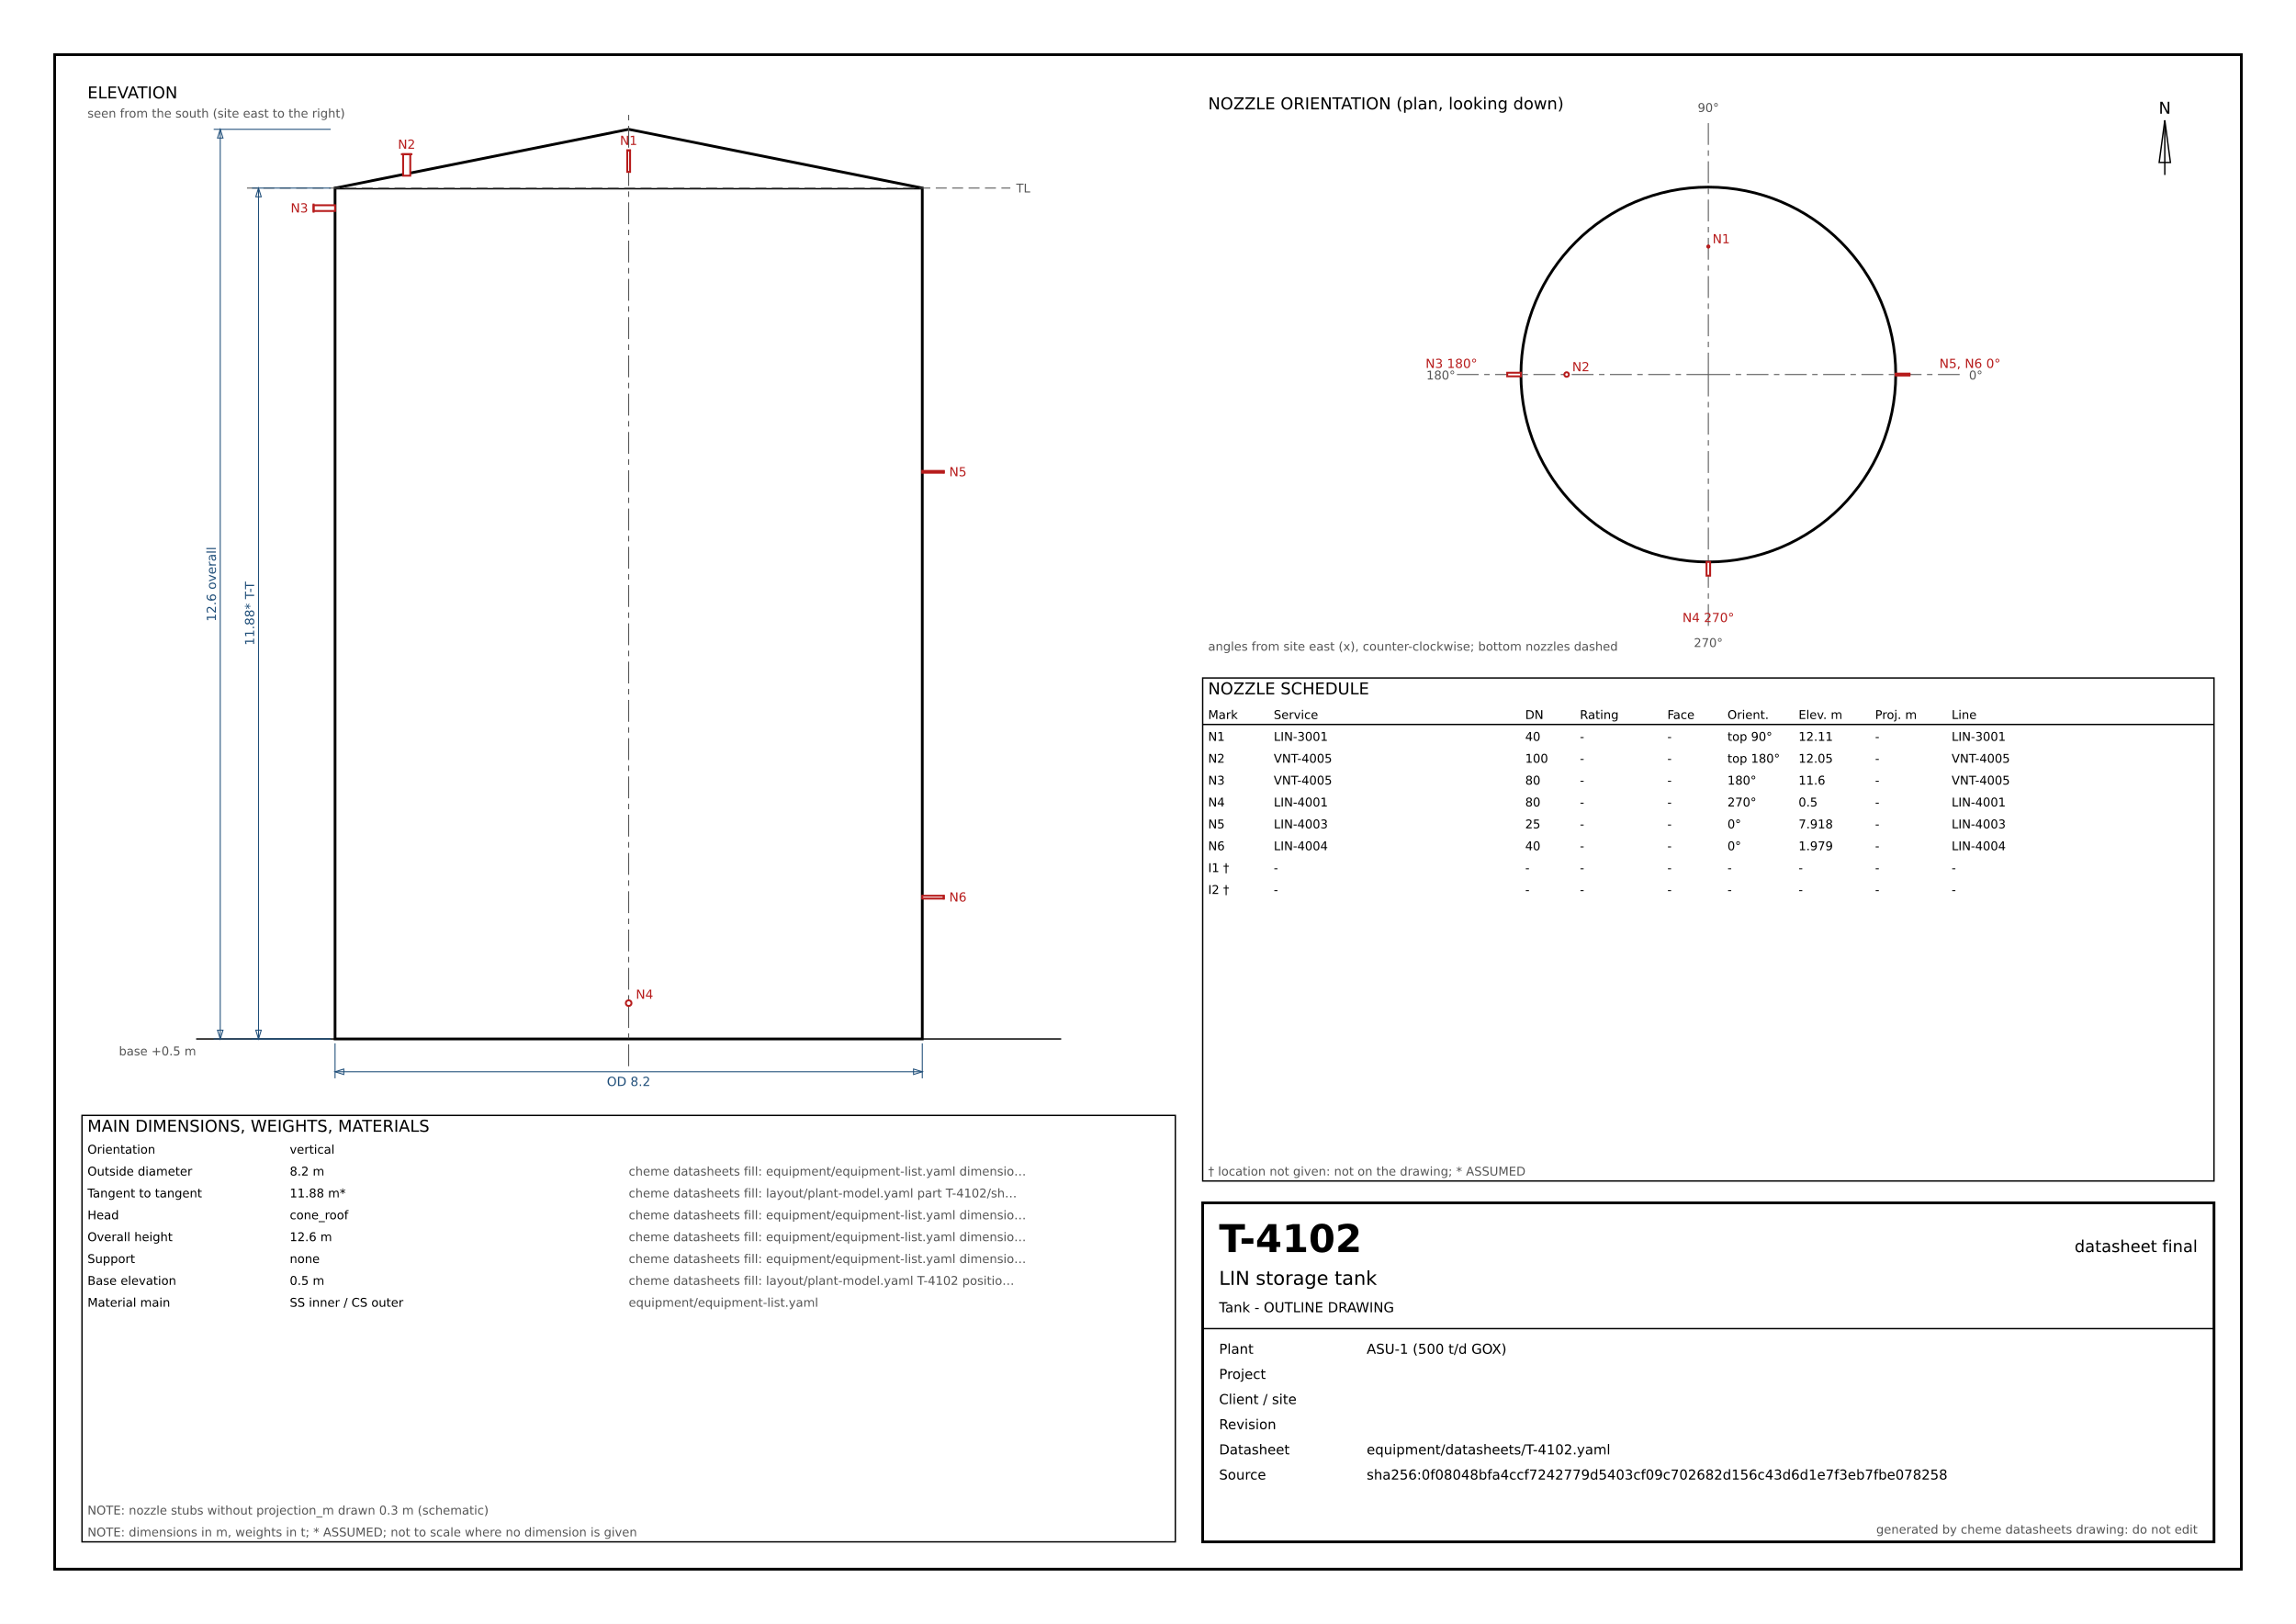
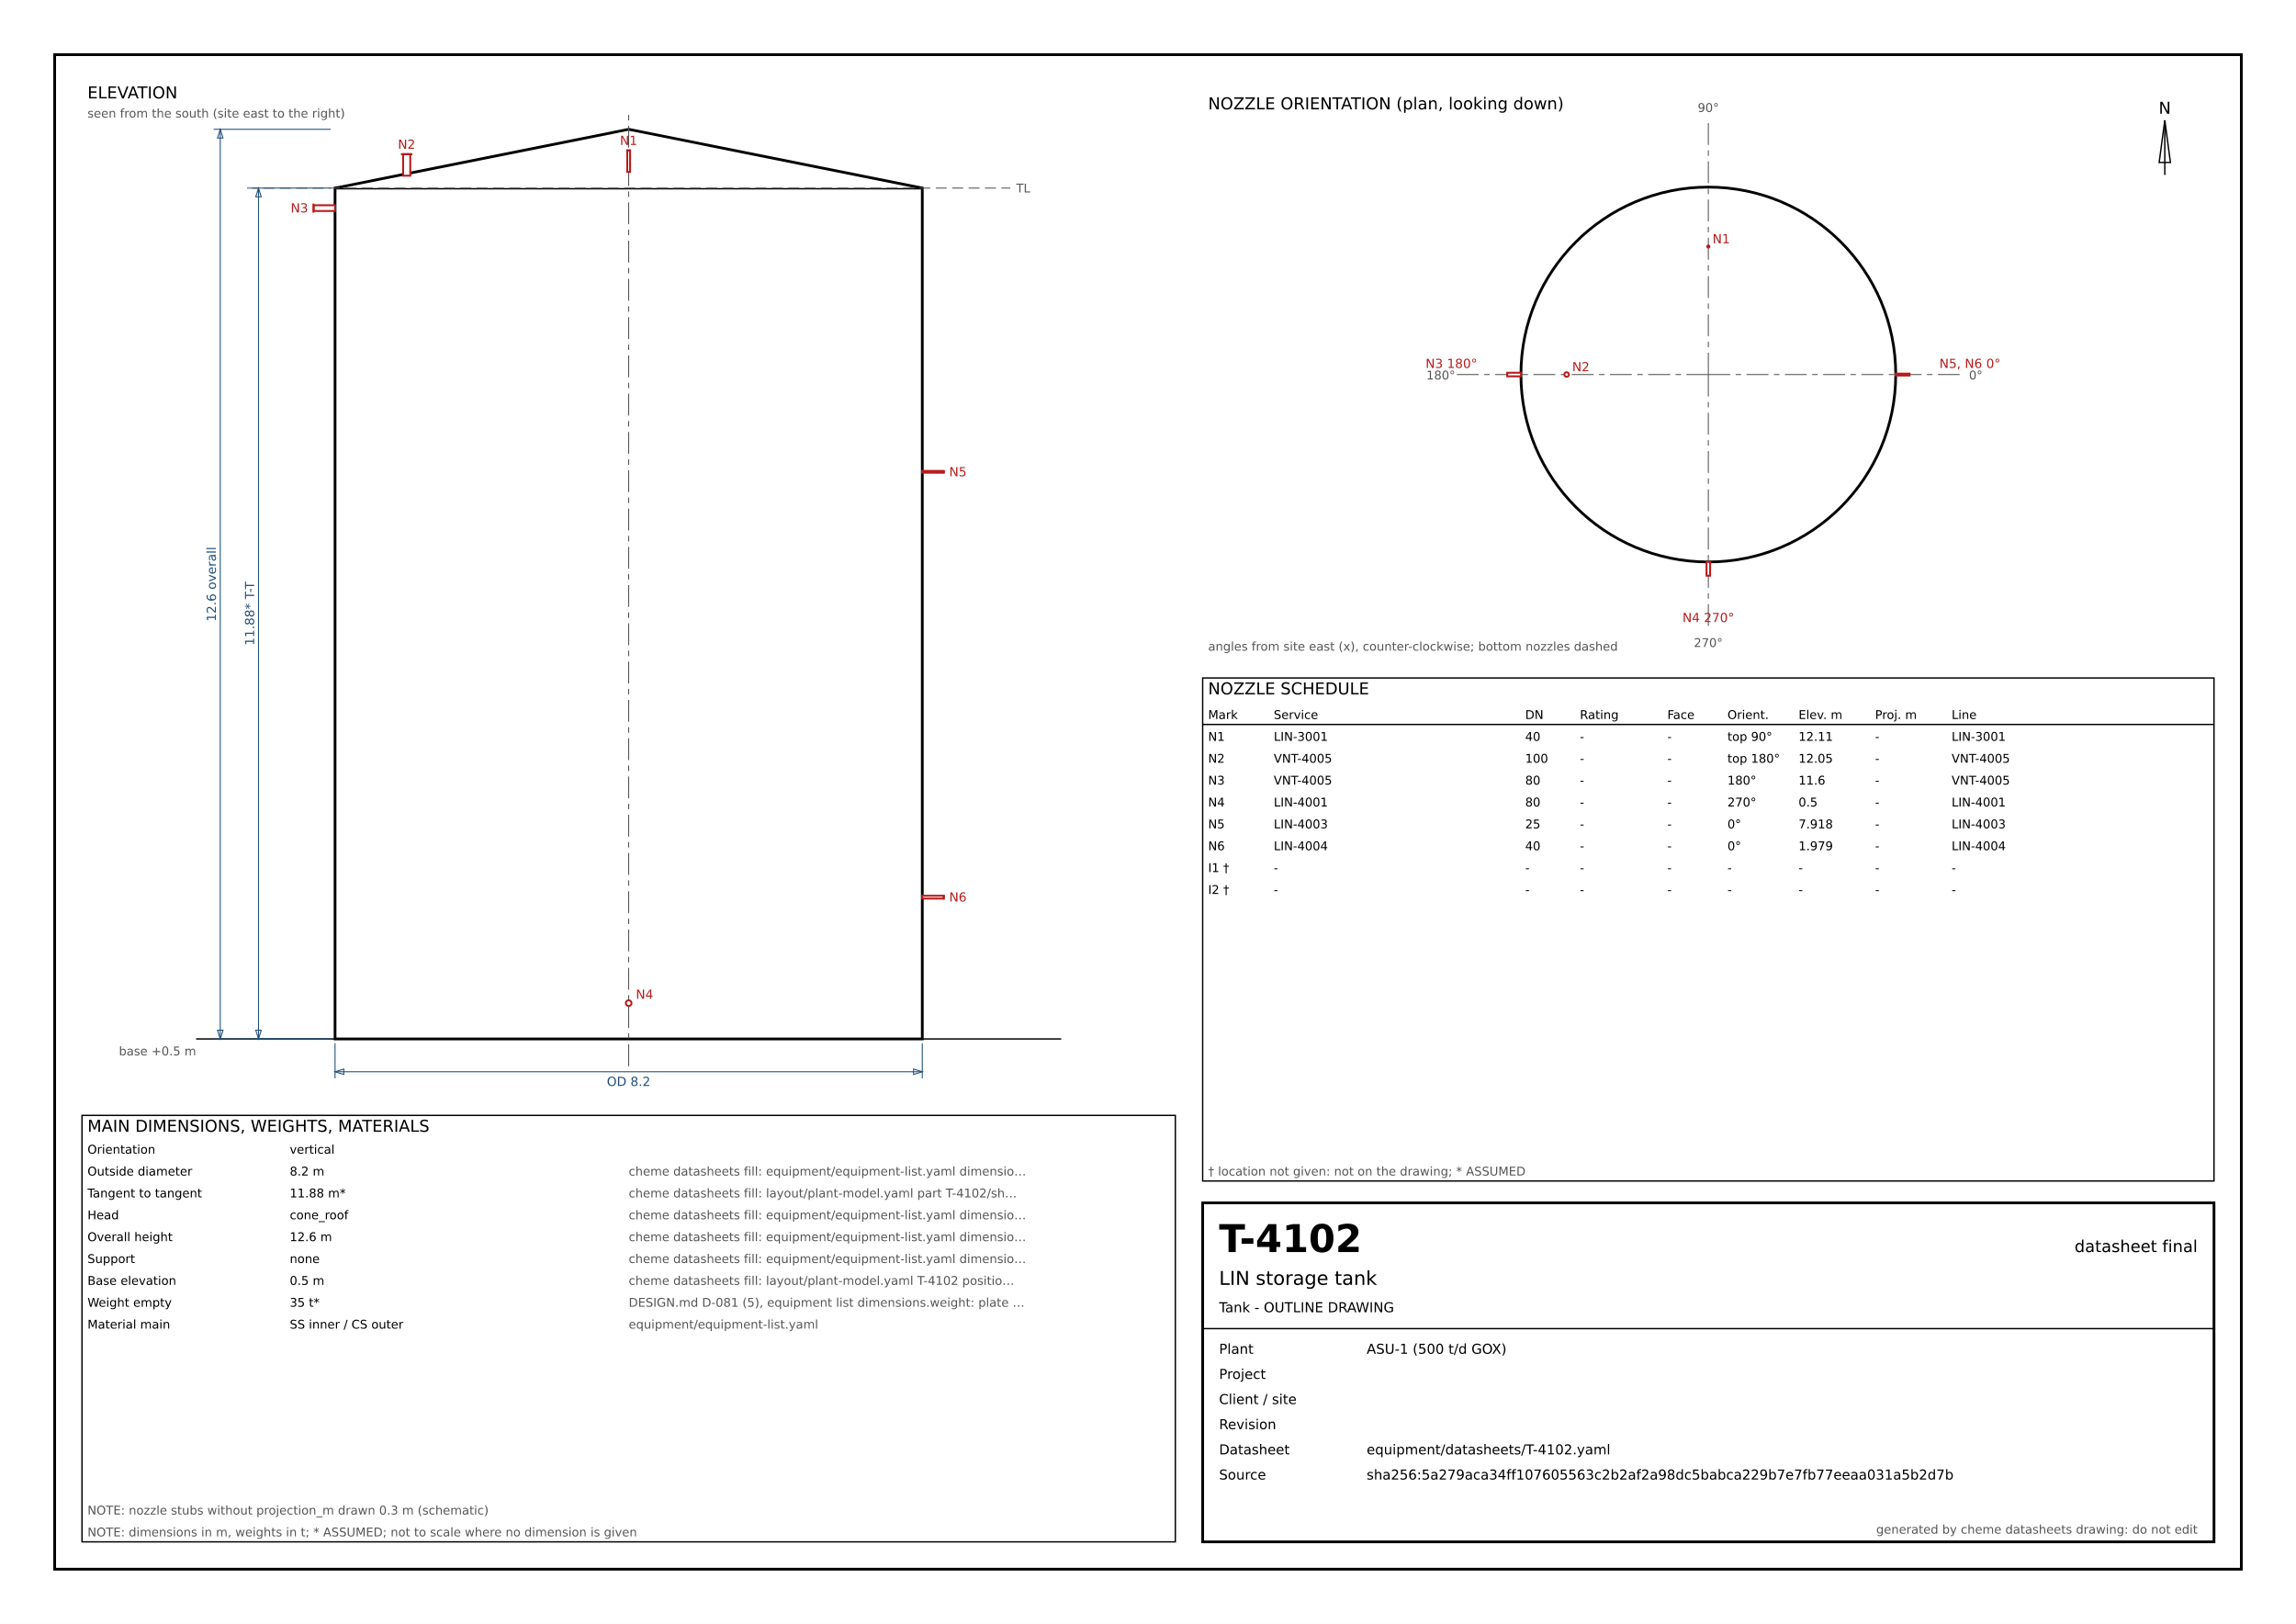
<svg xmlns="http://www.w3.org/2000/svg" width="420mm" height="297mm" viewBox="0 0 420 297">
  <style>
.frame{fill:none;stroke:#000;stroke-width:0.5}
.thin{fill:none;stroke:#000;stroke-width:0.25}
.outline{fill:#fff;stroke:#000;stroke-width:0.5}
.hidden{fill:none;stroke:#000;stroke-width:0.25;stroke-dasharray:1.5 1}
.centre{fill:none;stroke:#555;stroke-width:0.18;stroke-dasharray:4 1 1 1}
.tl{fill:none;stroke:#555;stroke-width:0.18;stroke-dasharray:2 1}
.dim{fill:none;stroke:#1f4e79;stroke-width:0.18}
.nozzle{fill:#fff;stroke:#b71c1c;stroke-width:0.35}
.section{fill:none;stroke:#2e7d32;stroke-width:0.25;stroke-dasharray:2 1}
text{font-family:'DejaVu Sans',Arial,Helvetica,sans-serif;fill:#000}
.t2{font-size:2.2px}.t25{font-size:2.5px}.t3{font-size:3px}.t35{font-size:3.5px}
.t5{font-size:5px;font-weight:bold}.t7{font-size:7px;font-weight:bold}
.dimt{font-size:2.3px;fill:#1f4e79}.nt{font-size:2.3px;fill:#b71c1c}
.note{font-size:2.2px;fill:#555}
.draft{font-size:40px;font-weight:bold;fill:#c62828;fill-opacity:0.12}
</style>
  <rect x="0" y="0" width="420" height="297" fill="#fff" />
  <rect x="10" y="10" width="400" height="277" class="frame" />
  <text x="16" y="18" class="t3" text-anchor="start">ELEVATION</text>
  <rect x="61.29" y="34.4" width="107.42" height="155.62" class="outline" />
  <path d="M61.29,34.4 L115,23.65 L168.71,34.4" class="outline" />
  <line x1="45.18" y1="34.4" x2="184.82" y2="34.4" class="tl" />
  <text x="185.89" y="35.2" class="note" text-anchor="start">TL</text>
  <line x1="115" y1="195.01" x2="115" y2="20.33" class="centre" />
  <line x1="35.88" y1="190.02" x2="194.12" y2="190.02" class="thin" />
  <text x="35.88" y="193.02" class="note" text-anchor="end">base +0.5 m</text>
  <line x1="60.49" y1="190.02" x2="39.09" y2="190.02" class="dim" />
  <line x1="60.49" y1="23.65" x2="39.09" y2="23.65" class="dim" />
  <line x1="40.29" y1="190.02" x2="40.29" y2="23.65" class="dim" />
  <path d="M40.29,190.02 l0.5,-1.6 l-1,0 z" class="dim" />
  <path d="M40.29,23.65 l0.5,1.6 l-1,0 z" class="dim" />
  <text x="39.49" y="106.84" class="dimt" text-anchor="middle" transform="rotate(-90 39.49 106.84)">12.6 overall</text>
  <line x1="60.49" y1="190.02" x2="46.09" y2="190.02" class="dim" />
  <line x1="60.49" y1="34.4" x2="46.09" y2="34.4" class="dim" />
  <line x1="47.29" y1="190.02" x2="47.29" y2="34.4" class="dim" />
  <path d="M47.29,190.02 l0.5,-1.6 l-1,0 z" class="dim" />
  <path d="M47.29,34.4 l0.5,1.6 l-1,0 z" class="dim" />
  <text x="46.49" y="112.21" class="dimt" text-anchor="middle" transform="rotate(-90 46.49 112.21)">11.88* T-T</text>
  <line x1="61.29" y1="190.82" x2="61.29" y2="197.22" class="dim" />
  <line x1="168.71" y1="190.82" x2="168.71" y2="197.22" class="dim" />
  <line x1="61.29" y1="196.02" x2="168.71" y2="196.02" class="dim" />
  <path d="M61.29,196.02 l1.6,0.5 l0,-1 z" class="dim" />
  <path d="M168.71,196.02 l-1.6,0.5 l0,-1 z" class="dim" />
  <text x="115" y="198.62" class="dimt" text-anchor="middle">OD 8.2</text>
  <rect x="114.74" y="27.51" width="0.52" height="3.93" class="nozzle" />
  <line x1="114.58" y1="27.51" x2="115.42" y2="27.51" class="nozzle" />
  <rect x="73.74" y="28.2" width="1.31" height="3.93" class="nozzle" />
  <line x1="73.34" y1="28.2" x2="75.44" y2="28.2" class="nozzle" />
  <rect x="57.36" y="37.54" width="3.93" height="1.05" class="nozzle" />
  <line x1="57.36" y1="37.23" x2="57.36" y2="38.9" class="nozzle" />
  <circle cx="115" cy="183.47" r="0.52" class="nozzle" />
  <rect x="168.71" y="86.13" width="3.93" height="0.33" class="nozzle" />
  <line x1="172.64" y1="86.03" x2="172.64" y2="86.56" class="nozzle" />
  <rect x="168.71" y="163.83" width="3.93" height="0.52" class="nozzle" />
  <line x1="172.64" y1="163.68" x2="172.64" y2="164.51" class="nozzle" />
  <text x="115" y="26.51" class="nt" text-anchor="middle">N1</text>
  <text x="74.39" y="27.2" class="nt" text-anchor="middle">N2</text>
  <text x="56.36" y="38.86" class="nt" text-anchor="end">N3</text>
  <text x="116.32" y="182.67" class="nt" text-anchor="start">N4</text>
  <text x="173.64" y="87.1" class="nt" text-anchor="start">N5</text>
  <text x="173.64" y="164.89" class="nt" text-anchor="start">N6</text>
  <circle cx="312.5" cy="68.5" r="34.28" class="outline" />
  <line x1="312.5" y1="68.5" x2="358.48" y2="68.5" class="centre" />
  <line x1="312.5" y1="68.5" x2="312.5" y2="22.52" class="centre" />
  <line x1="312.5" y1="68.5" x2="266.52" y2="68.5" class="centre" />
  <line x1="312.5" y1="68.5" x2="312.5" y2="114.48" class="centre" />
  <text x="361.43" y="69.4" class="note" text-anchor="middle">0°</text>
  <text x="312.5" y="20.47" class="note" text-anchor="middle">90°</text>
  <text x="263.57" y="69.4" class="note" text-anchor="middle">180°</text>
  <text x="312.5" y="118.33" class="note" text-anchor="middle">270°</text>
  <line x1="396" y1="32" x2="396" y2="22" class="thin" />
  <path d="M396,22 L394.97,29.71 L397.03,29.71 z" class="thin" />
  <text x="396" y="20.8" class="t3" text-anchor="middle">N</text>
  <circle cx="312.5" cy="45.09" r="0.2" class="nozzle" />
  <circle cx="286.58" cy="68.5" r="0.42" class="nozzle" />
  <path d="M278.22,68.83 L275.71,68.83 L275.71,68.17 L278.22,68.17 z" class="nozzle" />
  <path d="M312.83,102.78 L312.83,105.29 L312.17,105.29 L312.17,102.78 z" class="nozzle" />
  <path d="M346.78,68.4 L349.29,68.4 L349.29,68.6 L346.78,68.6 z" class="nozzle" />
  <path d="M346.78,68.33 L349.29,68.33 L349.29,68.67 L346.78,68.67 z" class="nozzle" />
  <text x="313.27" y="44.49" class="nt" text-anchor="start">N1</text>
  <text x="287.6" y="67.9" class="nt" text-anchor="start">N2</text>
  <text x="270.23" y="67.3" class="nt" text-anchor="end">N3 180°</text>
  <text x="312.5" y="113.77" class="nt" text-anchor="middle">N4 270°</text>
  <text x="354.77" y="67.3" class="nt" text-anchor="start">N5, N6 0°</text>
  <text x="221" y="20" class="t3" text-anchor="start">NOZZLE ORIENTATION (plan, looking down)</text>
  <text x="221" y="119" class="note" text-anchor="start">angles from site east (x), counter-clockwise; bottom nozzles dashed</text>
  <text x="16" y="21.5" class="note" text-anchor="start">seen from the south (site east to the right)</text>
  <text x="221" y="127" class="t3" text-anchor="start">NOZZLE SCHEDULE</text>
  <text x="221" y="131.5" class="t2" text-anchor="start">Mark</text>
  <text x="233" y="131.5" class="t2" text-anchor="start">Service</text>
  <text x="279" y="131.5" class="t2" text-anchor="start">DN</text>
  <text x="289" y="131.5" class="t2" text-anchor="start">Rating</text>
  <text x="305" y="131.5" class="t2" text-anchor="start">Face</text>
  <text x="316" y="131.5" class="t2" text-anchor="start">Orient.</text>
  <text x="329" y="131.5" class="t2" text-anchor="start">Elev. m</text>
  <text x="343" y="131.5" class="t2" text-anchor="start">Proj. m</text>
  <text x="357" y="131.5" class="t2" text-anchor="start">Line</text>
  <line x1="220" y1="132.5" x2="405" y2="132.5" class="thin" />
  <text x="221" y="135.5" class="t2" text-anchor="start">N1</text>
  <text x="233" y="135.5" class="t2" text-anchor="start">LIN-3001</text>
  <text x="279" y="135.5" class="t2" text-anchor="start">40</text>
  <text x="289" y="135.5" class="t2" text-anchor="start">-</text>
  <text x="305" y="135.5" class="t2" text-anchor="start">-</text>
  <text x="316" y="135.5" class="t2" text-anchor="start">top 90°</text>
  <text x="329" y="135.5" class="t2" text-anchor="start">12.11</text>
  <text x="343" y="135.5" class="t2" text-anchor="start">-</text>
  <text x="357" y="135.5" class="t2" text-anchor="start">LIN-3001</text>
  <text x="221" y="139.5" class="t2" text-anchor="start">N2</text>
  <text x="233" y="139.5" class="t2" text-anchor="start">VNT-4005</text>
  <text x="279" y="139.5" class="t2" text-anchor="start">100</text>
  <text x="289" y="139.5" class="t2" text-anchor="start">-</text>
  <text x="305" y="139.5" class="t2" text-anchor="start">-</text>
  <text x="316" y="139.5" class="t2" text-anchor="start">top 180°</text>
  <text x="329" y="139.5" class="t2" text-anchor="start">12.05</text>
  <text x="343" y="139.5" class="t2" text-anchor="start">-</text>
  <text x="357" y="139.5" class="t2" text-anchor="start">VNT-4005</text>
  <text x="221" y="143.5" class="t2" text-anchor="start">N3</text>
  <text x="233" y="143.5" class="t2" text-anchor="start">VNT-4005</text>
  <text x="279" y="143.5" class="t2" text-anchor="start">80</text>
  <text x="289" y="143.5" class="t2" text-anchor="start">-</text>
  <text x="305" y="143.5" class="t2" text-anchor="start">-</text>
  <text x="316" y="143.5" class="t2" text-anchor="start">180°</text>
  <text x="329" y="143.5" class="t2" text-anchor="start">11.6</text>
  <text x="343" y="143.5" class="t2" text-anchor="start">-</text>
  <text x="357" y="143.5" class="t2" text-anchor="start">VNT-4005</text>
  <text x="221" y="147.5" class="t2" text-anchor="start">N4</text>
  <text x="233" y="147.5" class="t2" text-anchor="start">LIN-4001</text>
  <text x="279" y="147.5" class="t2" text-anchor="start">80</text>
  <text x="289" y="147.5" class="t2" text-anchor="start">-</text>
  <text x="305" y="147.5" class="t2" text-anchor="start">-</text>
  <text x="316" y="147.5" class="t2" text-anchor="start">270°</text>
  <text x="329" y="147.5" class="t2" text-anchor="start">0.5</text>
  <text x="343" y="147.5" class="t2" text-anchor="start">-</text>
  <text x="357" y="147.5" class="t2" text-anchor="start">LIN-4001</text>
  <text x="221" y="151.5" class="t2" text-anchor="start">N5</text>
  <text x="233" y="151.5" class="t2" text-anchor="start">LIN-4003</text>
  <text x="279" y="151.5" class="t2" text-anchor="start">25</text>
  <text x="289" y="151.5" class="t2" text-anchor="start">-</text>
  <text x="305" y="151.5" class="t2" text-anchor="start">-</text>
  <text x="316" y="151.5" class="t2" text-anchor="start">0°</text>
  <text x="329" y="151.5" class="t2" text-anchor="start">7.918</text>
  <text x="343" y="151.5" class="t2" text-anchor="start">-</text>
  <text x="357" y="151.5" class="t2" text-anchor="start">LIN-4003</text>
  <text x="221" y="155.5" class="t2" text-anchor="start">N6</text>
  <text x="233" y="155.5" class="t2" text-anchor="start">LIN-4004</text>
  <text x="279" y="155.5" class="t2" text-anchor="start">40</text>
  <text x="289" y="155.5" class="t2" text-anchor="start">-</text>
  <text x="305" y="155.5" class="t2" text-anchor="start">-</text>
  <text x="316" y="155.5" class="t2" text-anchor="start">0°</text>
  <text x="329" y="155.5" class="t2" text-anchor="start">1.979</text>
  <text x="343" y="155.5" class="t2" text-anchor="start">-</text>
  <text x="357" y="155.5" class="t2" text-anchor="start">LIN-4004</text>
  <text x="221" y="159.5" class="t2" text-anchor="start">I1 †</text>
  <text x="233" y="159.5" class="t2" text-anchor="start">-</text>
  <text x="279" y="159.5" class="t2" text-anchor="start">-</text>
  <text x="289" y="159.5" class="t2" text-anchor="start">-</text>
  <text x="305" y="159.5" class="t2" text-anchor="start">-</text>
  <text x="316" y="159.5" class="t2" text-anchor="start">-</text>
  <text x="329" y="159.5" class="t2" text-anchor="start">-</text>
  <text x="343" y="159.5" class="t2" text-anchor="start">-</text>
  <text x="357" y="159.5" class="t2" text-anchor="start">-</text>
  <text x="221" y="163.5" class="t2" text-anchor="start">I2 †</text>
  <text x="233" y="163.5" class="t2" text-anchor="start">-</text>
  <text x="279" y="163.5" class="t2" text-anchor="start">-</text>
  <text x="289" y="163.5" class="t2" text-anchor="start">-</text>
  <text x="305" y="163.5" class="t2" text-anchor="start">-</text>
  <text x="316" y="163.5" class="t2" text-anchor="start">-</text>
  <text x="329" y="163.5" class="t2" text-anchor="start">-</text>
  <text x="343" y="163.5" class="t2" text-anchor="start">-</text>
  <text x="357" y="163.5" class="t2" text-anchor="start">-</text>
  <text x="221" y="215" class="note" text-anchor="start">† location not given: not on the drawing; * ASSUMED</text>
  <rect x="220" y="124" width="185" height="92" class="thin" />
  <text x="16" y="207" class="t3" text-anchor="start">MAIN DIMENSIONS, WEIGHTS, MATERIALS</text>
  <text x="16" y="211" class="t2" text-anchor="start">Orientation</text>
  <text x="53" y="211" class="t2" text-anchor="start">vertical</text>
  <text x="115" y="211" class="note" text-anchor="start" />
  <text x="16" y="215" class="t2" text-anchor="start">Outside diameter</text>
  <text x="53" y="215" class="t2" text-anchor="start">8.2 m</text>
  <text x="115" y="215" class="note" text-anchor="start">cheme datasheets fill: equipment/equipment-list.yaml dimensio…</text>
  <text x="16" y="219" class="t2" text-anchor="start">Tangent to tangent</text>
  <text x="53" y="219" class="t2" text-anchor="start">11.88 m*</text>
  <text x="115" y="219" class="note" text-anchor="start">cheme datasheets fill: layout/plant-model.yaml part T-4102/sh…</text>
  <text x="16" y="223" class="t2" text-anchor="start">Head</text>
  <text x="53" y="223" class="t2" text-anchor="start">cone_roof</text>
  <text x="115" y="223" class="note" text-anchor="start">cheme datasheets fill: equipment/equipment-list.yaml dimensio…</text>
  <text x="16" y="227" class="t2" text-anchor="start">Overall height</text>
  <text x="53" y="227" class="t2" text-anchor="start">12.6 m</text>
  <text x="115" y="227" class="note" text-anchor="start">cheme datasheets fill: equipment/equipment-list.yaml dimensio…</text>
  <text x="16" y="231" class="t2" text-anchor="start">Support</text>
  <text x="53" y="231" class="t2" text-anchor="start">none</text>
  <text x="115" y="231" class="note" text-anchor="start">cheme datasheets fill: equipment/equipment-list.yaml dimensio…</text>
  <text x="16" y="235" class="t2" text-anchor="start">Base elevation</text>
  <text x="53" y="235" class="t2" text-anchor="start">0.5 m</text>
  <text x="115" y="235" class="note" text-anchor="start">cheme datasheets fill: layout/plant-model.yaml T-4102 positio…</text>
-   <text x="16" y="239" class="t2" text-anchor="start">Material main</text>
-   <text x="53" y="239" class="t2" text-anchor="start">SS inner / CS outer</text>
-   <text x="115" y="239" class="note" text-anchor="start">equipment/equipment-list.yaml</text>
+   <text x="16" y="239" class="t2" text-anchor="start">Weight empty</text>
+   <text x="53" y="239" class="t2" text-anchor="start">35 t*</text>
+   <text x="115" y="239" class="note" text-anchor="start">DESIGN.md D-081 (5), equipment list dimensions.weight: plate …</text>
+   <text x="16" y="243" class="t2" text-anchor="start">Material main</text>
+   <text x="53" y="243" class="t2" text-anchor="start">SS inner / CS outer</text>
+   <text x="115" y="243" class="note" text-anchor="start">equipment/equipment-list.yaml</text>
  <text x="16" y="277" class="note" text-anchor="start">NOTE: nozzle stubs without projection_m drawn 0.3 m (schematic)</text>
  <text x="16" y="281" class="note" text-anchor="start">NOTE: dimensions in m, weights in t; * ASSUMED; not to scale where no dimension is given</text>
  <rect x="15" y="204" width="200" height="78" class="thin" />
  <rect x="220" y="220" width="185" height="62" class="frame" />
  <text x="223" y="229" class="t7" text-anchor="start">T-4102</text>
  <text x="223" y="235" class="t35" text-anchor="start">LIN storage tank</text>
  <text x="223" y="240" class="t25" text-anchor="start">Tank - OUTLINE DRAWING</text>
  <line x1="220" y1="243" x2="405" y2="243" class="thin" />
  <text x="223" y="247.6" class="t25" text-anchor="start">Plant</text>
  <text x="250" y="247.6" class="t25" text-anchor="start">ASU-1 (500 t/d GOX)</text>
  <text x="223" y="252.2" class="t25" text-anchor="start">Project</text>
  <text x="250" y="252.2" class="t25" text-anchor="start" />
  <text x="223" y="256.8" class="t25" text-anchor="start">Client / site</text>
  <text x="250" y="256.8" class="t25" text-anchor="start" />
  <text x="223" y="261.4" class="t25" text-anchor="start">Revision</text>
  <text x="250" y="261.4" class="t25" text-anchor="start" />
  <text x="223" y="266" class="t25" text-anchor="start">Datasheet</text>
  <text x="250" y="266" class="t25" text-anchor="start">equipment/datasheets/T-4102.yaml</text>
  <text x="223" y="270.6" class="t25" text-anchor="start">Source</text>
-   <text x="250" y="270.6" class="t25" text-anchor="start">sha256:0f08048bfa4ccf7242779d5403cf09c702682d156c43d6d1e7f3eb7fbe078258</text>
+   <text x="250" y="270.6" class="t25" text-anchor="start">sha256:5a279aca34ff107605563c2b2af2a98dc5babca229b7e7fb77eeaa031a5b2d7b</text>
  <text x="402" y="229" class="t3" text-anchor="end">datasheet final</text>
  <text x="402" y="280.5" class="note" text-anchor="end">generated by cheme datasheets drawing: do not edit</text>
</svg>
